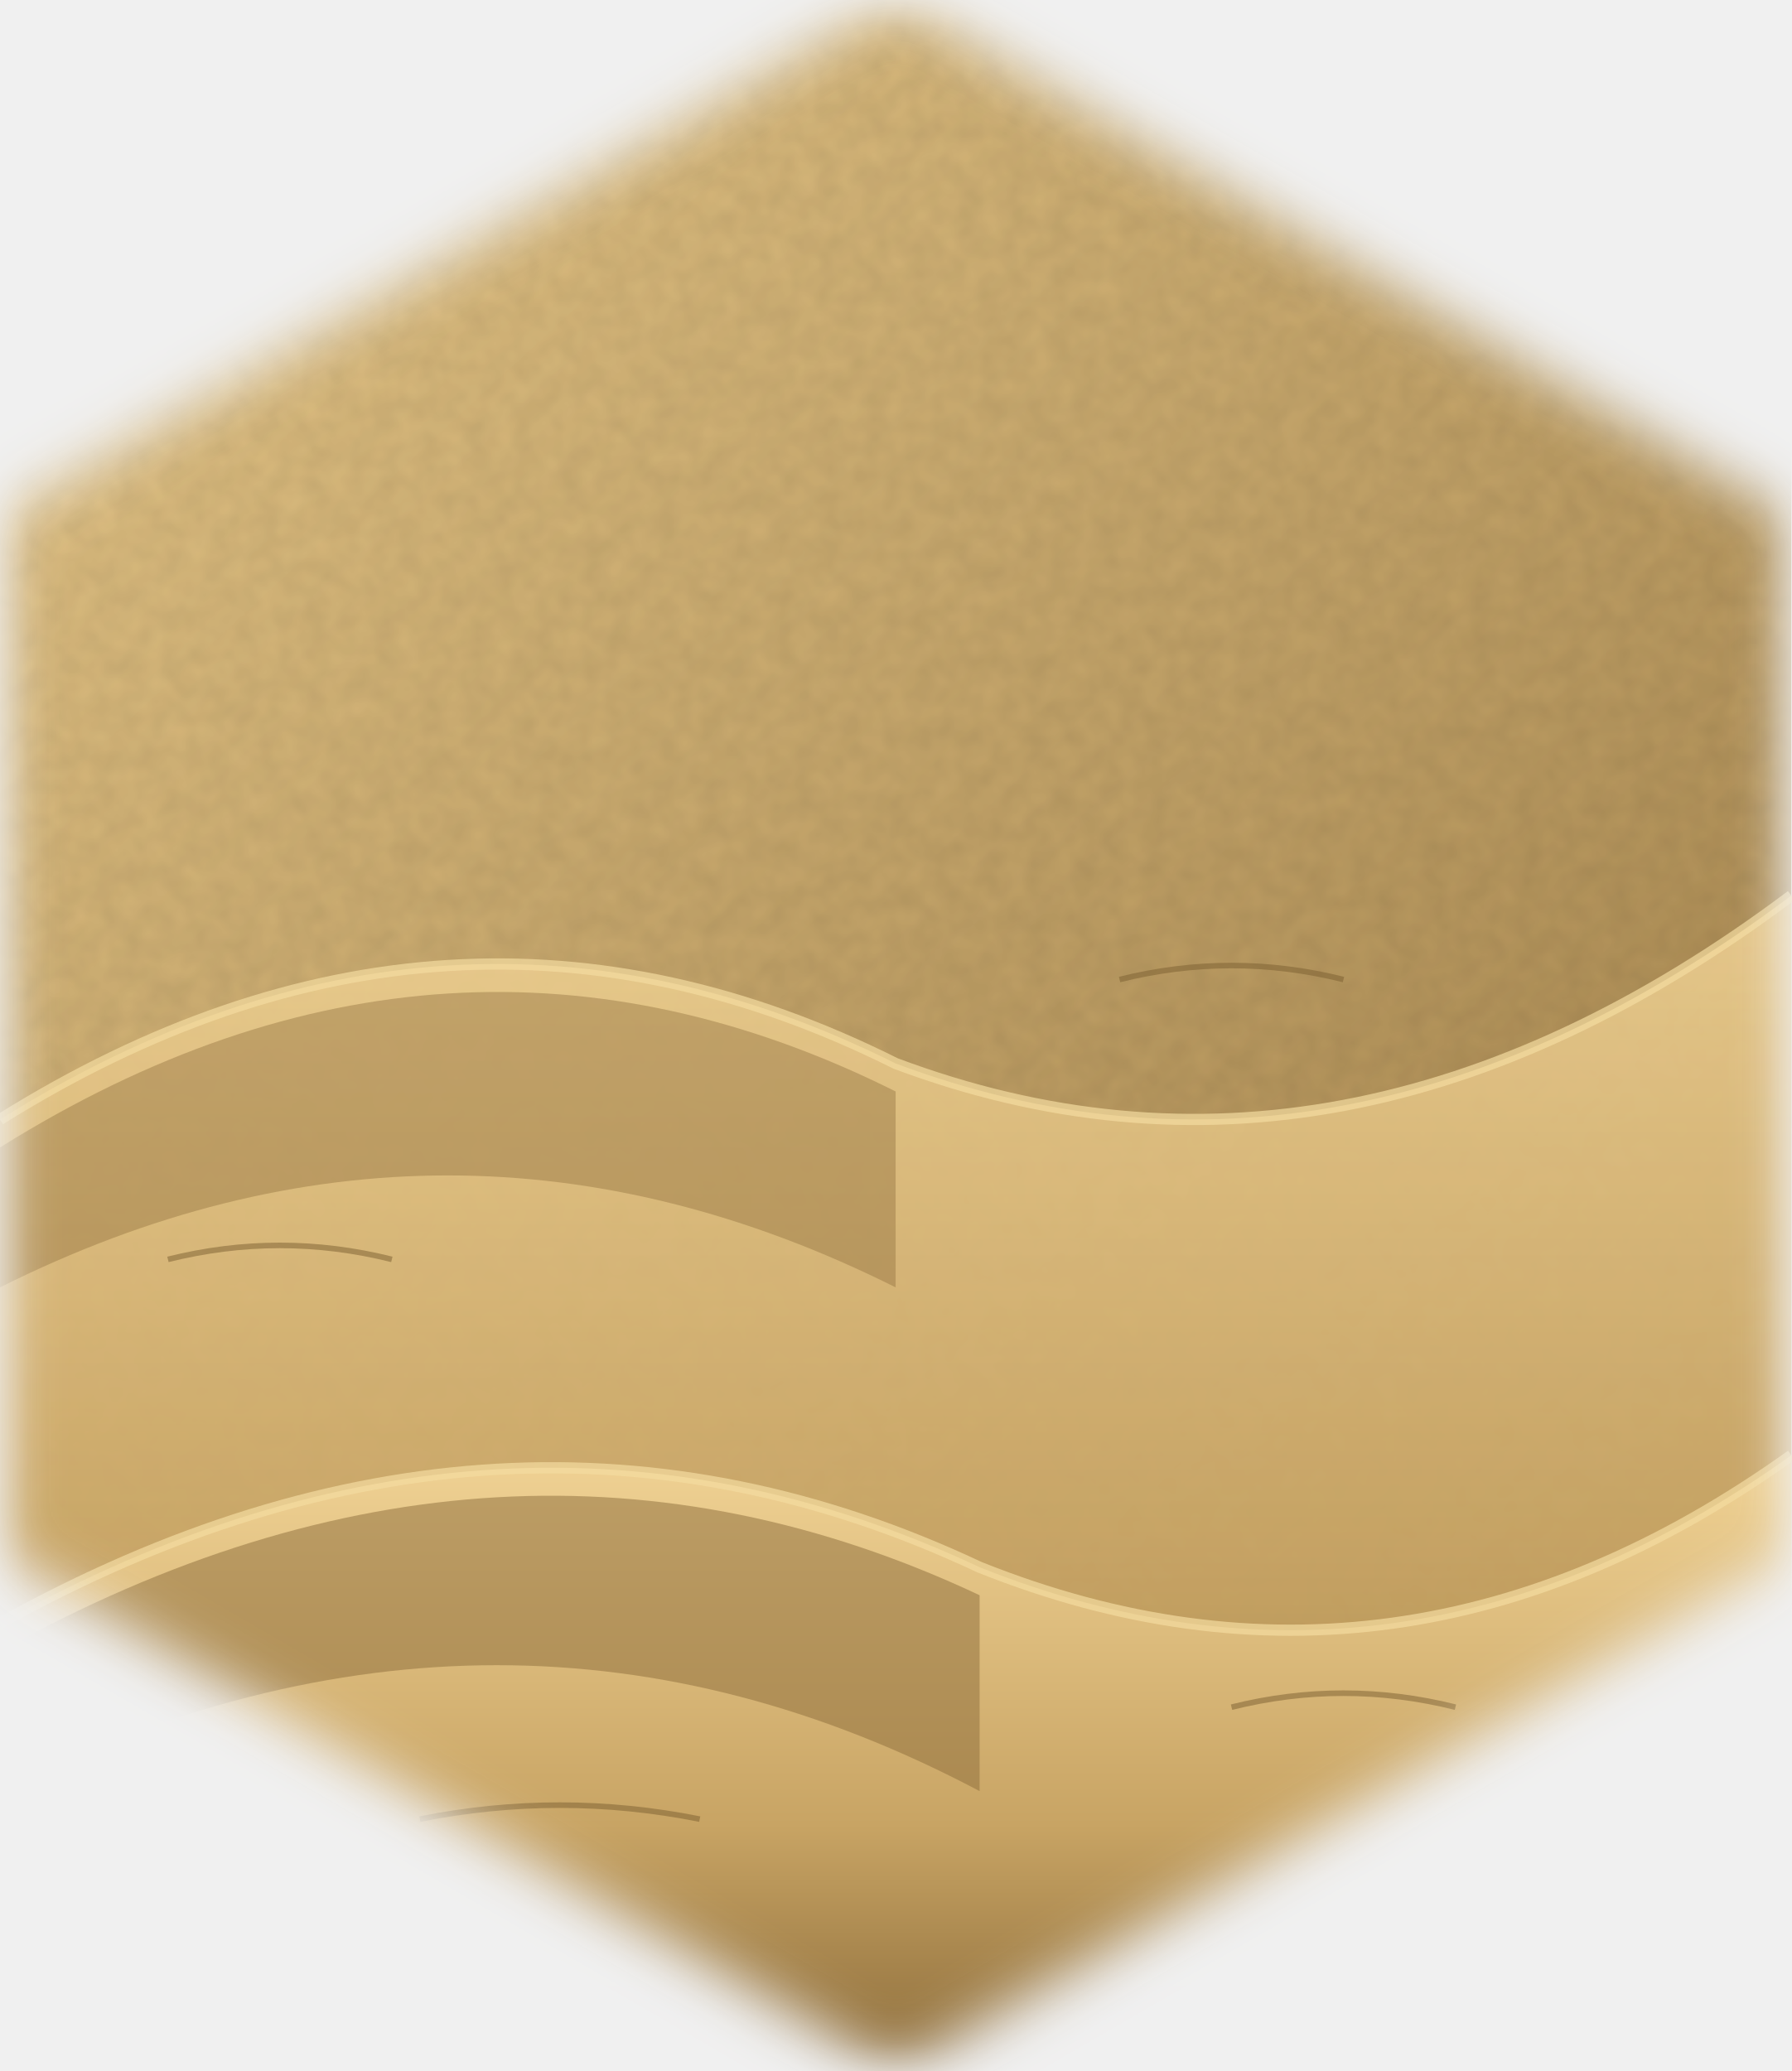
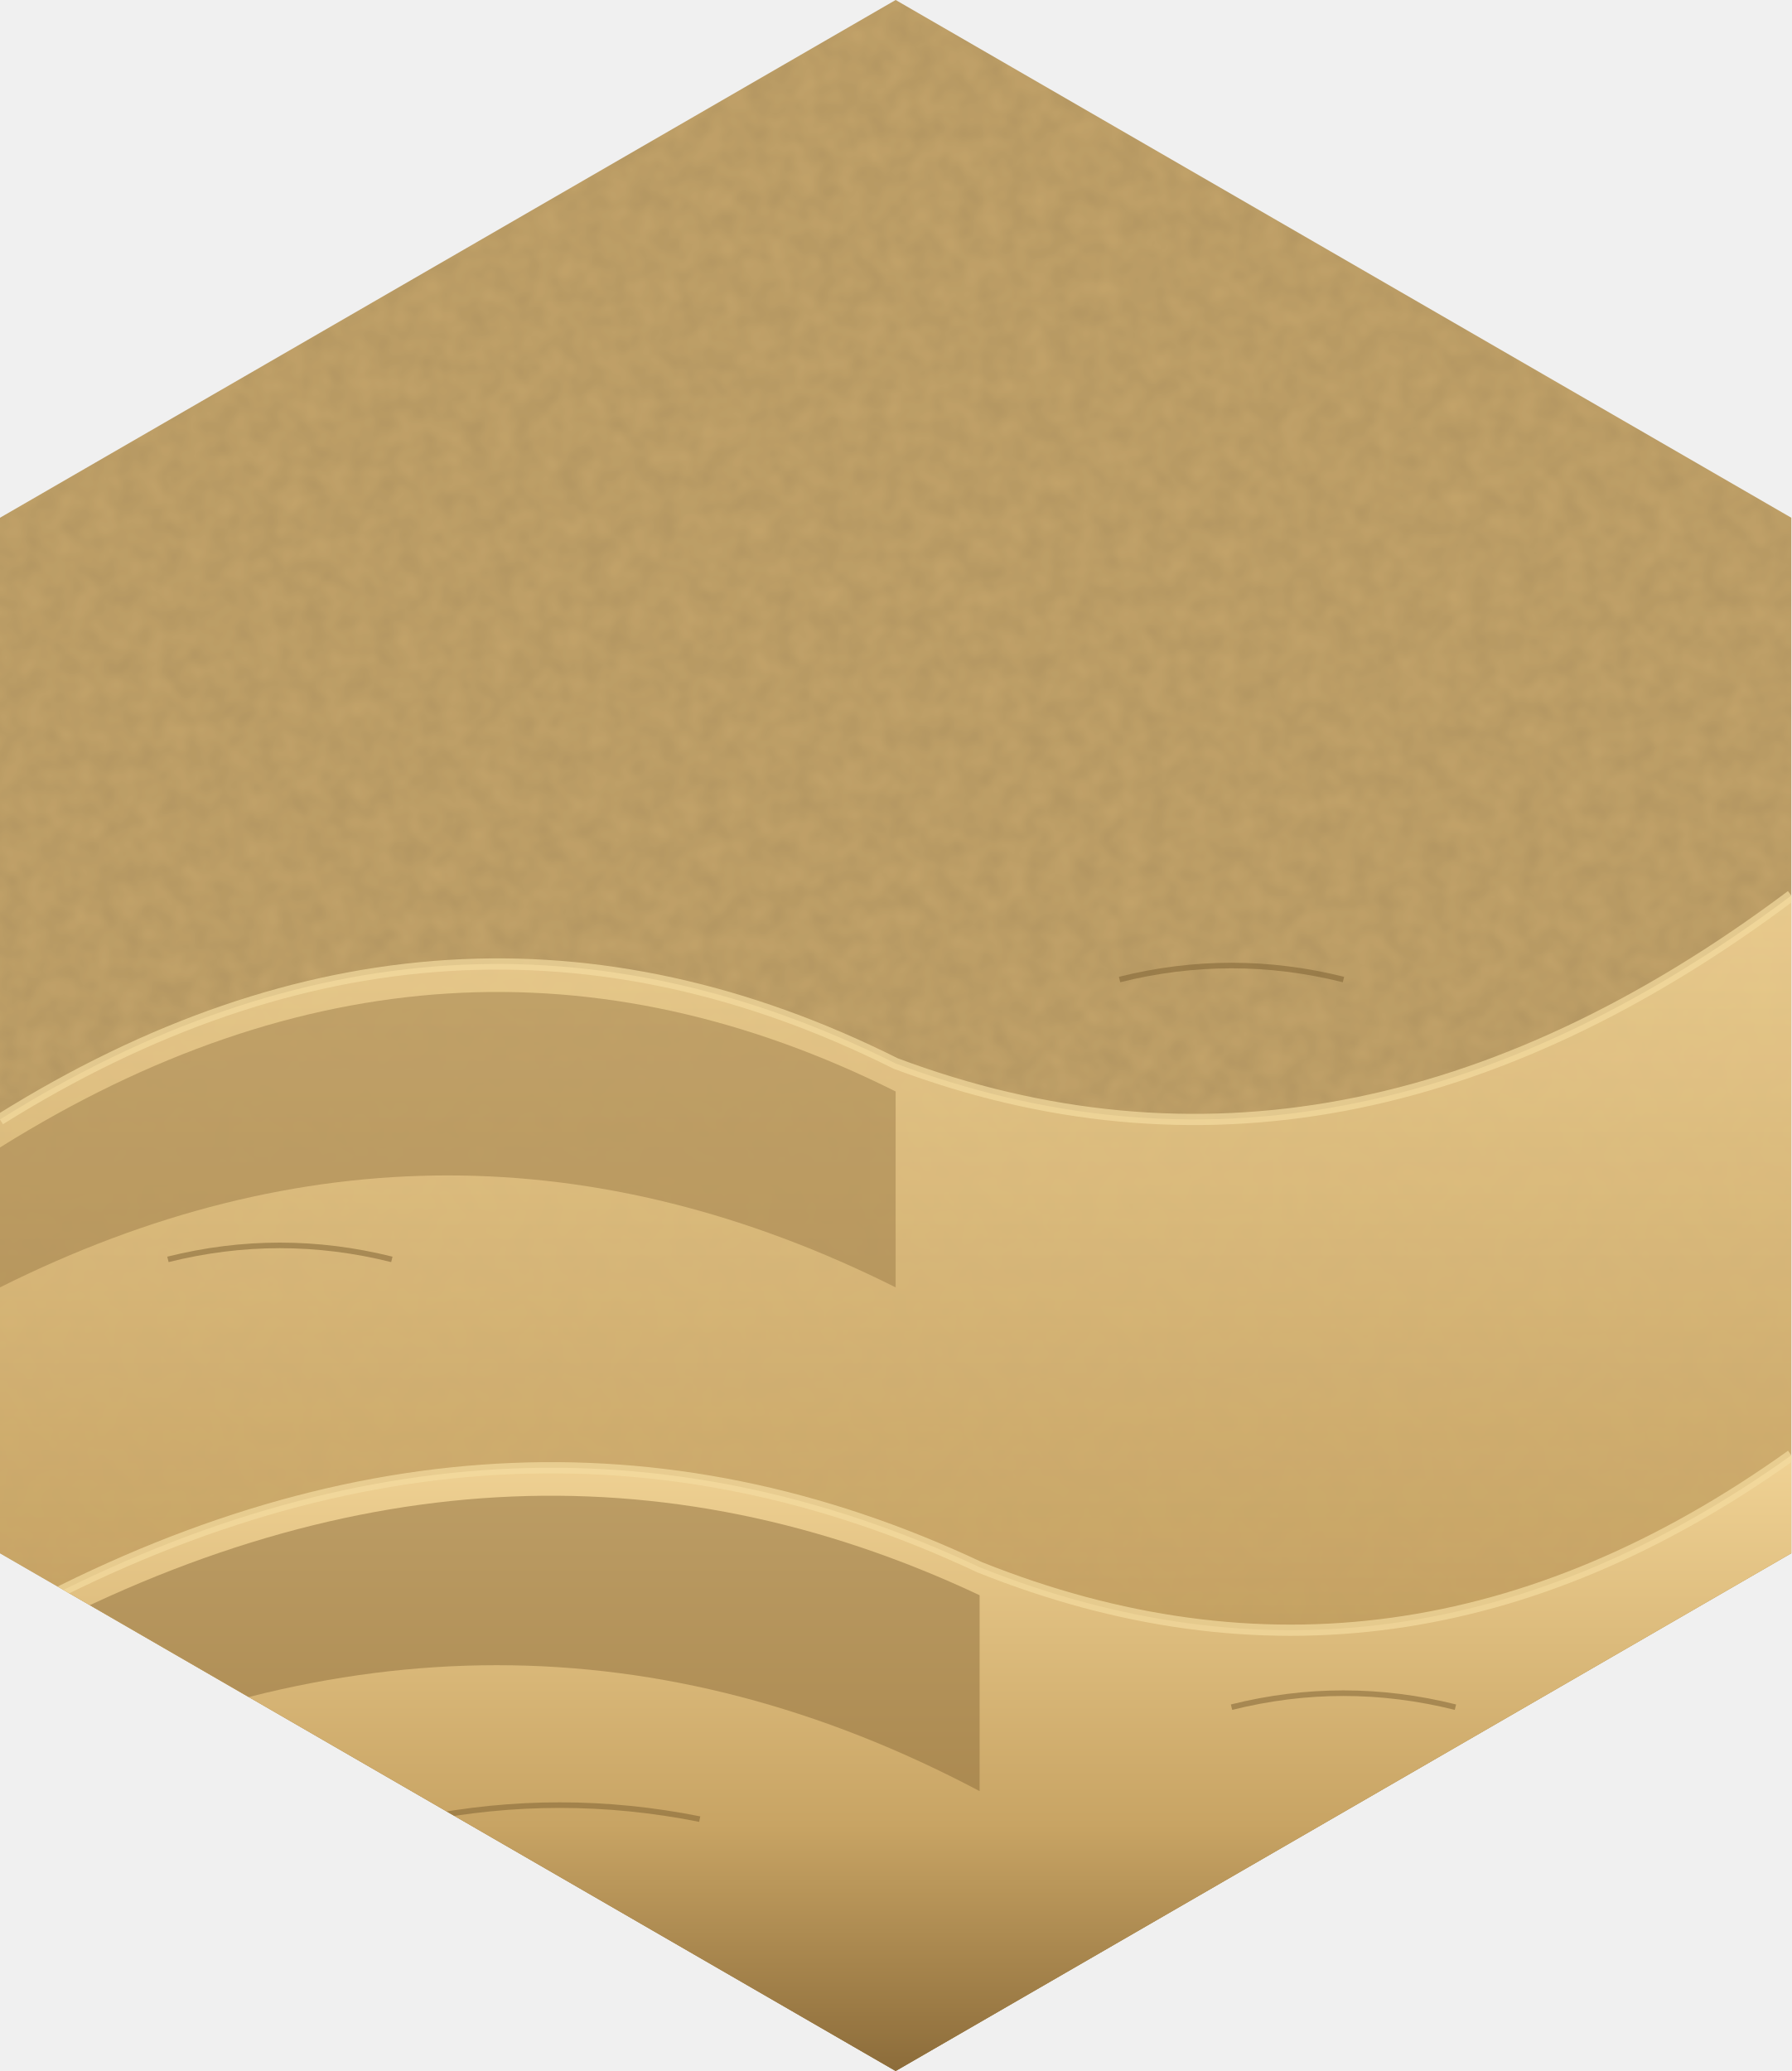
<svg xmlns="http://www.w3.org/2000/svg" viewBox="0 0 128 148" preserveAspectRatio="xMidYMid meet">
  <defs>
    <clipPath id="hex">
      <polygon points="64,0 128,37 128,111 64,148 0,111 0,37" />
    </clipPath>
-     <mask id="softhex">
-       <polygon points="64,0 128,37 128,111 64,148 0,111 0,37" fill="white" filter="url(#hexblur)" />
-     </mask>
-     <filter id="hexblur" x="-10%" y="-10%" width="120%" height="120%">
-       <feGaussianBlur stdDeviation="2" />
-     </filter>
-     <linearGradient id="lg-base" x1="0" y1="0" x2="0.8" y2="1">
-       <stop offset="0" stop-color="#e8c98a" />
-       <stop offset="1" stop-color="#a07f48" />
-     </linearGradient>
    <linearGradient id="lg-dune" x1="0" y1="0" x2="0" y2="1">
      <stop offset="0" stop-color="#f0d294" />
      <stop offset="0.6" stop-color="#c8a464" />
      <stop offset="1" stop-color="#8c6c3a" />
    </linearGradient>
    <filter id="nz" x="0" y="0" width="1" height="1">
      <feTurbulence type="fractalNoise" baseFrequency="0.6" numOctaves="2" seed="29" />
      <feColorMatrix values="0 0 0 0 0  0 0 0 0 0  0 0 0 0 0  0 0 0 0.18 0" />
      <feComposite in2="SourceGraphic" operator="in" />
    </filter>
  </defs>
-   <g mask="url(#softhex)">
-     <rect x="0" y="0" width="128" height="148" fill="url(#lg-base)" />
+   <g clip-path="url(#hex)">
+     <rect x="0" y="0" width="128" height="148" fill="#c4a46a" />
    <rect x="0" y="0" width="128" height="148" fill="#5a4220" filter="url(#nz)" opacity="0.5" />
    <path d="M 0 80 Q 32 60 64 76 Q 96 88 128 64 L 128 148 L 0 148 Z" fill="url(#lg-dune)" opacity="0.85" />
    <path d="M 0 116 Q 36 96 70 112 Q 100 124 128 104 L 128 148 L 0 148 Z" fill="url(#lg-dune)" />
    <path d="M 0 80 Q 32 60 64 76 Q 96 88 128 64" fill="none" stroke="#f4dca0" stroke-width="0.8" opacity="0.7" />
    <path d="M 0 116 Q 36 96 70 112 Q 100 124 128 104" fill="none" stroke="#f4dca0" stroke-width="0.8" opacity="0.7" />
    <path d="M 0 82 Q 32 62 64 78 L 64 92 Q 32 76 0 92 Z" fill="#8c6c3a" opacity="0.4" />
    <path d="M 0 118 Q 36 98 70 114 L 70 128 Q 36 110 0 128 Z" fill="#8c6c3a" opacity="0.5" />
    <g stroke="#7a5e30" stroke-width="0.4" fill="none" opacity="0.5">
      <path d="M 12 90 Q 20 88 28 90" />
      <path d="M 80 70 Q 88 68 96 70" />
      <path d="M 30 130 Q 40 128 50 130" />
      <path d="M 88 122 Q 96 120 104 122" />
    </g>
  </g>
</svg>
